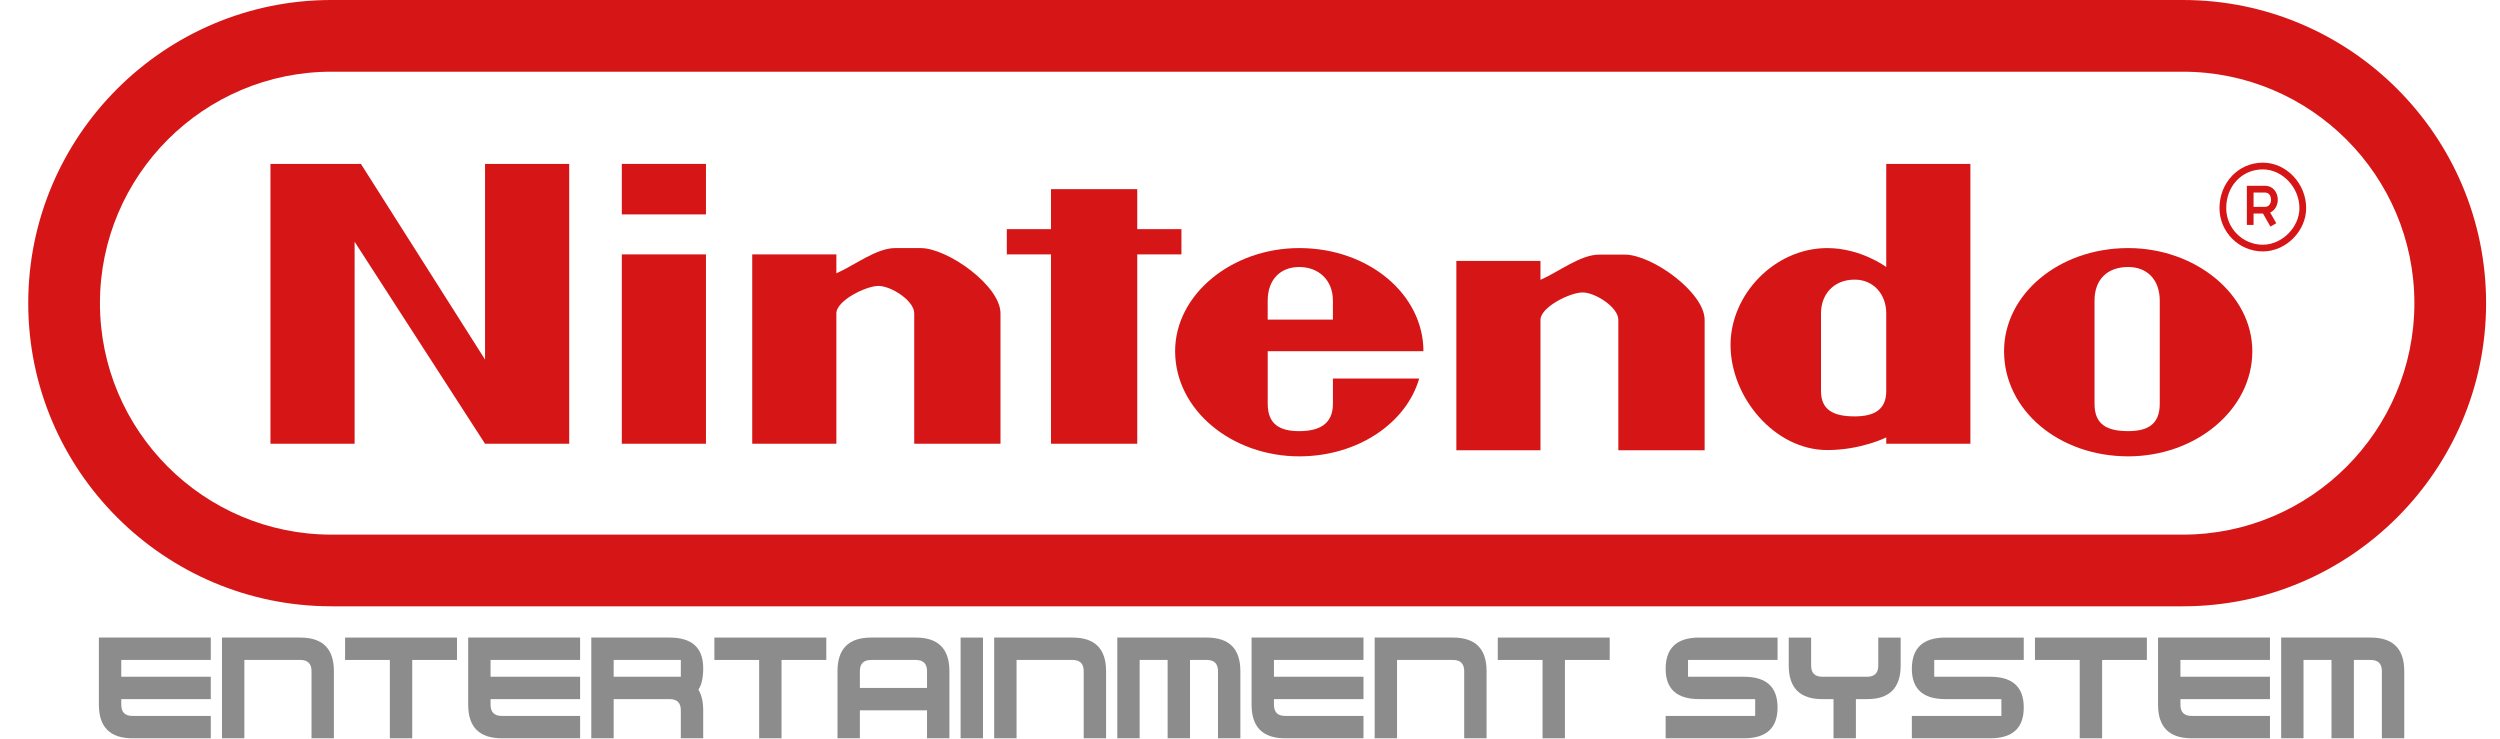
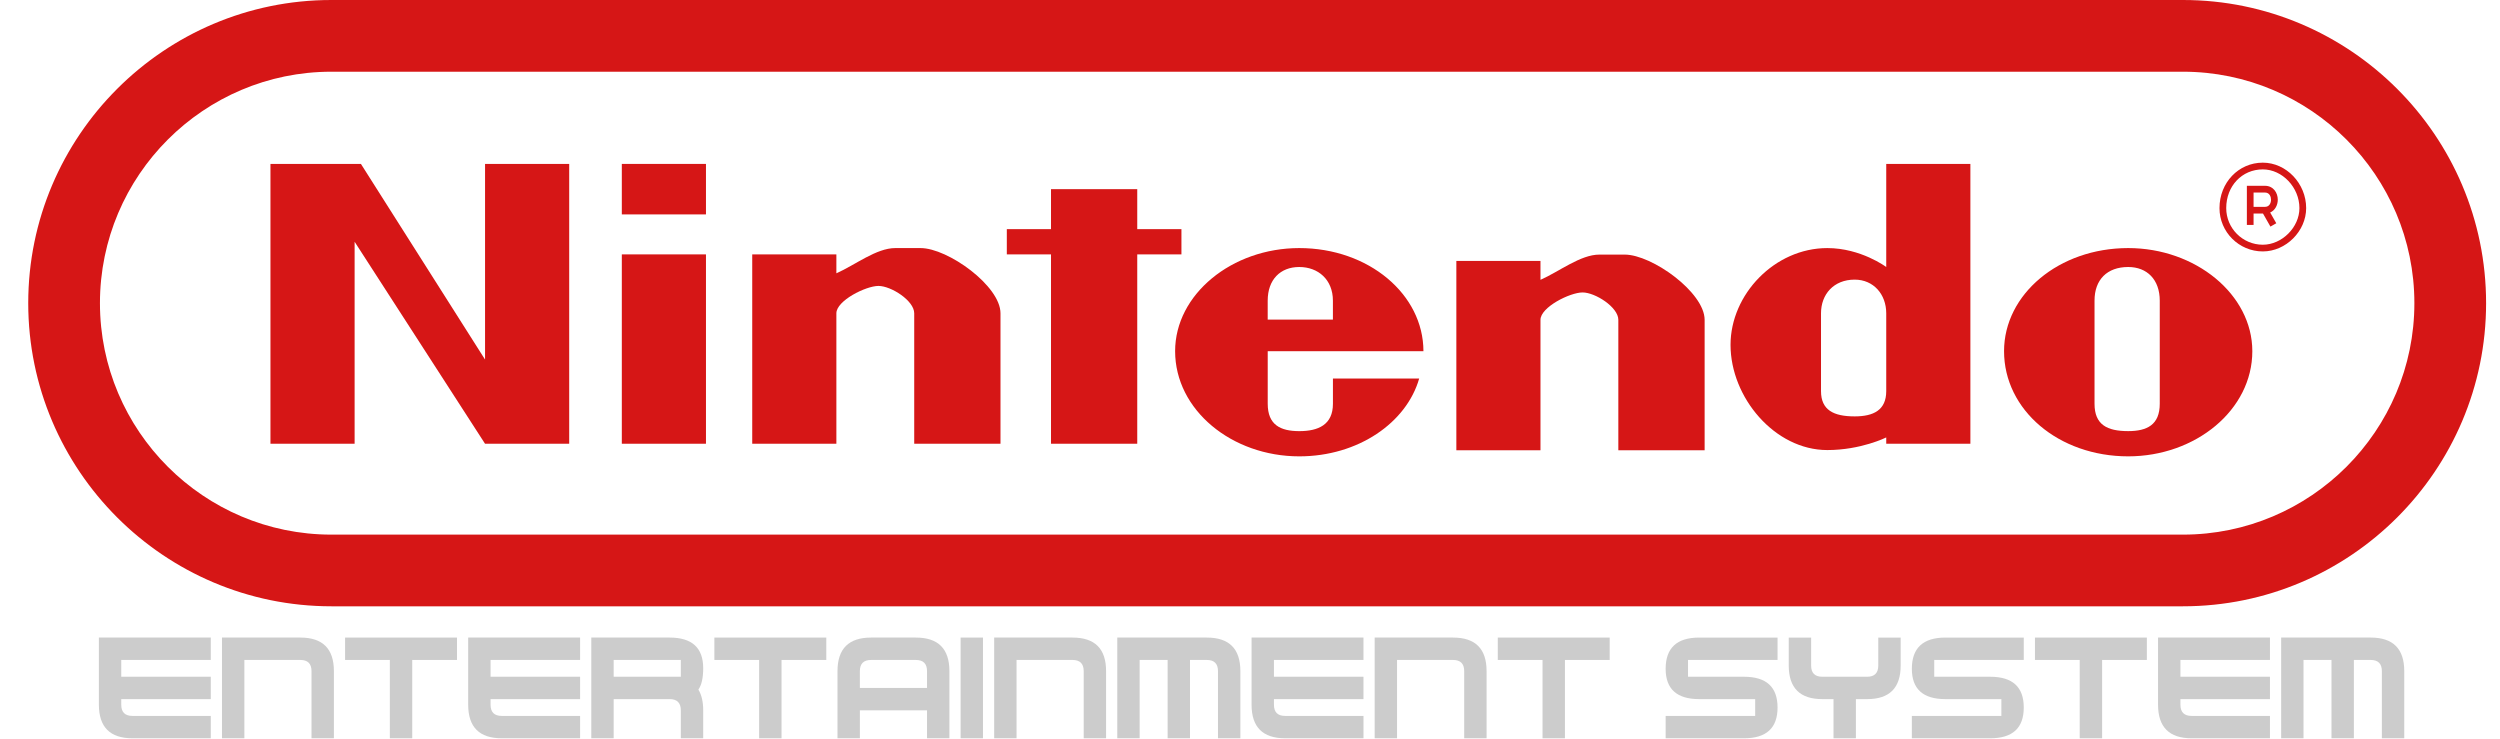
- <svg xmlns="http://www.w3.org/2000/svg" version="1.1" id="Ebene_1" x="0px" y="0px" width="290.5px" height="85.789px" viewBox="23.577 0 290.5 85.789" enable-background="new 23.577 0 290.5 85.789" xml:space="preserve">
+ <svg xmlns="http://www.w3.org/2000/svg" id="Ebene_1" x="0px" y="0px" width="290.5px" height="85.789px" viewBox="23.577 0 290.5 85.789">
  <g>
    <path fill="#D61616" d="M277.235,70.452H62.086c-19.423,0-35.228-15.804-35.228-35.228S42.665,0,62.086,0h215.146   c19.426,0,35.229,15.802,35.229,35.226C312.461,54.649,296.66,70.452,277.235,70.452z M62.086,8.333   c-14.829,0-26.895,12.063-26.895,26.895c0,14.828,12.064,26.895,26.895,26.895h215.146c14.826,0,26.896-12.065,26.896-26.895   c0-14.83-12.068-26.895-26.896-26.895H62.086z" />
    <path fill="#D61616" d="M89.718,51.562V19.047H79.94v22.735L65.516,19.047H55.004v32.515h9.779V28.093l15.154,23.469H89.718z" />
    <path fill="#D61616" d="M105.61,51.562V29.56h-9.778v22.002H105.61z" />
    <path fill="#D61616" d="M105.61,24.914v-5.867h-9.778v5.867H105.61z" />
    <path id="_x33_162" fill="#D61616" d="M139.834,51.562V36.403c0-3.178-6.112-7.577-9.289-7.577h-2.935   c-2.199,0-4.646,1.956-6.846,2.934V29.56h-9.778v22.002h9.778V36.403c0-1.467,3.422-3.178,4.891-3.178   c1.467,0,4.154,1.711,4.154,3.178v15.158L139.834,51.562L139.834,51.562z" />
    <path id="_x33_162_1_" fill="#D61616" d="M221.655,52.319V37.162c0-3.18-6.109-7.578-9.293-7.578h-2.932   c-2.201,0-4.646,1.956-6.849,2.933v-2.199h-9.776V52.32h9.776V37.162c0-1.467,3.425-3.18,4.892-3.18s4.154,1.713,4.154,3.18v15.156   H221.655z" />
    <path fill="#D61616" d="M155.725,51.562V29.56h5.135v-2.934h-5.135v-4.646h-10.021v4.646h-5.135v2.934h5.135v22.002H155.725z" />
    <path fill="#D61616" d="M174.549,28.826c-7.823,0-14.423,5.378-14.423,11.979c0,6.846,6.6,12.223,14.423,12.223   c6.846,0,12.469-3.91,13.936-9.045h-10.021v2.935c0,2.444-1.709,3.18-3.91,3.18c-2.199,0-3.668-0.734-3.668-3.18v-6.111h18.094   C188.975,34.205,182.619,28.826,174.549,28.826z M174.549,31.026c2.201,0,3.912,1.468,3.912,3.912v2.199h-7.578v-2.199   C170.883,32.493,172.35,31.026,174.549,31.026z" />
    <path fill="#D61616" d="M270.875,28.826c-8.07,0-14.427,5.378-14.427,11.979c0,6.846,6.354,12.223,14.427,12.223   c7.817,0,14.422-5.377,14.422-12.223C285.293,34.205,278.694,28.826,270.875,28.826z M270.875,31.026   c2.194,0,3.666,1.468,3.666,3.912v11.979c0,2.443-1.472,3.179-3.666,3.179c-2.445,0-3.914-0.734-3.914-3.179V34.938   C266.959,32.493,268.428,31.026,270.875,31.026z" />
    <path fill="#D61616" d="M242.758,19.047v11.979c0,0-2.937-2.199-6.849-2.199c-6.11,0-11.244,5.378-11.244,11.246   c0,6.111,5.136,12.224,11.244,12.224c3.912,0,6.849-1.467,6.849-1.467v0.731h9.778V19.047H242.758z M239.09,32.493   c2.198,0,3.668,1.712,3.668,3.912v9.045c0,2.2-1.47,2.934-3.668,2.934c-2.443,0-3.912-0.732-3.912-2.934v-9.045   C235.178,34.205,236.647,32.493,239.09,32.493z" />
    <g>
      <path fill="#D61616" d="M286.516,29.216c-2.773,0-5.035-2.258-5.035-5.035c0-2.959,2.213-5.28,5.035-5.28    c2.729,0,5.037,2.417,5.037,5.28C291.553,26.862,289.203,29.216,286.516,29.216z M286.516,19.683c-2.426,0-4.252,1.935-4.252,4.5    c0,2.344,1.908,4.254,4.252,4.254c2.229,0,4.254-2.027,4.254-4.254C290.77,21.784,288.787,19.683,286.516,19.683z M287.401,26.33    l-0.863-1.516h-1.096v1.321h-0.779V21.59h2.104c0.979,0,1.488,0.813,1.488,1.613c0,0.614-0.303,1.237-0.885,1.491l0.711,1.248    L287.401,26.33z M285.442,24.036h1.32c0.221,0,0.396-0.079,0.521-0.235c0.119-0.149,0.188-0.368,0.188-0.597    c0-0.312-0.15-0.832-0.709-0.832h-1.32V24.036L285.442,24.036z" />
    </g>
  </g>
  <g>
-     <path fill="#8C8C8C" d="M48.071,85.789h-9.103c-2.601,0-3.901-1.301-3.901-3.901v-7.803h13.004v2.602H37.667v1.95h10.403v2.601   H37.667v0.65c0,0.867,0.434,1.301,1.301,1.301h9.103V85.789z" />
-     <path fill="#8C8C8C" d="M49.372,85.789V74.085h9.103c2.601,0,3.901,1.301,3.901,3.901v7.803h-2.601v-7.803   c0-0.866-0.434-1.3-1.3-1.3h-6.502v9.103H49.372z" />
-     <path fill="#8C8C8C" d="M63.676,74.085H76.68v2.602h-5.202v9.103h-2.601v-9.103h-5.202V74.085z" />
-     <path fill="#8C8C8C" d="M90.984,85.789h-9.103c-2.601,0-3.901-1.301-3.901-3.901v-7.803h13.004v2.602H80.581v1.95h10.403v2.601   H80.581v0.65c0,0.867,0.434,1.301,1.301,1.301h9.103V85.789z" />
-     <path fill="#8C8C8C" d="M94.886,81.238v4.552h-2.601V74.085h9.103c2.601,0,3.901,1.188,3.901,3.563   c0,1.127-0.187,1.955-0.559,2.483c0.373,0.616,0.559,1.418,0.559,2.406v3.251h-2.601v-3.251c0-0.867-0.434-1.301-1.3-1.301H94.886z    M94.886,78.637h7.803v-1.95h-7.803V78.637z" />
-     <path fill="#8C8C8C" d="M106.589,74.085h13.004v2.602h-5.202v9.103h-2.601v-9.103h-5.202V74.085z" />
-     <path fill="#8C8C8C" d="M123.495,82.538v3.251h-2.601v-7.803c0-2.601,1.3-3.901,3.901-3.901h5.202c2.601,0,3.901,1.301,3.901,3.901   v7.803h-2.601v-3.251H123.495z M131.297,79.938v-1.951c0-0.866-0.434-1.3-1.3-1.3h-5.202c-0.867,0-1.301,0.434-1.301,1.3v1.951   H131.297z" />
-     <path fill="#8C8C8C" d="M135.199,85.789V74.085h2.601v11.704H135.199z" />
-     <path fill="#8C8C8C" d="M139.1,85.789V74.085h9.103c2.601,0,3.901,1.301,3.901,3.901v7.803h-2.601v-7.803   c0-0.866-0.434-1.3-1.3-1.3h-6.502v9.103H139.1z" />
-     <path fill="#8C8C8C" d="M153.404,85.789V74.085h10.403c2.602,0,3.901,1.301,3.901,3.901v7.803h-2.601v-7.803   c0-0.866-0.434-1.3-1.301-1.3h-1.95v9.103h-2.601v-9.103h-3.251v9.103H153.404z" />
-     <path fill="#8C8C8C" d="M182.013,85.789h-9.103c-2.601,0-3.901-1.301-3.901-3.901v-7.803h13.004v2.602H171.61v1.95h10.403v2.601   H171.61v0.65c0,0.867,0.434,1.301,1.301,1.301h9.103V85.789z" />
-     <path fill="#8C8C8C" d="M183.314,85.789V74.085h9.103c2.602,0,3.901,1.301,3.901,3.901v7.803h-2.601v-7.803   c0-0.866-0.434-1.3-1.301-1.3h-6.502v9.103H183.314z" />
-     <path fill="#8C8C8C" d="M197.619,74.085h13.004v2.602h-5.201v9.103h-2.602v-9.103h-5.201V74.085z" />
-     <path fill="#8C8C8C" d="M217.125,83.189h10.403v-1.951h-6.502c-2.601,0-3.901-1.175-3.901-3.523c0-2.419,1.301-3.629,3.901-3.629   h9.103v2.602h-10.403v1.95h6.502c2.602,0,3.901,1.192,3.901,3.576s-1.3,3.576-3.901,3.576h-9.103V83.189z" />
-     <path fill="#8C8C8C" d="M236.63,81.238h-1.3c-2.601,0-3.901-1.3-3.901-3.901v-3.251h2.601v3.251c0,0.867,0.434,1.301,1.301,1.301   h5.201c0.867,0,1.301-0.434,1.301-1.301v-3.251h2.601v3.251c0,2.602-1.3,3.901-3.901,3.901h-1.3v4.552h-2.602V81.238z" />
-     <path fill="#8C8C8C" d="M245.734,83.189h10.403v-1.951h-6.502c-2.601,0-3.901-1.175-3.901-3.523c0-2.419,1.301-3.629,3.901-3.629   h9.103v2.602h-10.403v1.95h6.502c2.602,0,3.901,1.192,3.901,3.576s-1.3,3.576-3.901,3.576h-9.103V83.189z" />
-     <path fill="#8C8C8C" d="M260.039,74.085h13.004v2.602h-5.201v9.103h-2.602v-9.103h-5.201V74.085z" />
-     <path fill="#8C8C8C" d="M287.346,85.789h-9.103c-2.601,0-3.901-1.301-3.901-3.901v-7.803h13.004v2.602h-10.403v1.95h10.403v2.601   h-10.403v0.65c0,0.867,0.434,1.301,1.301,1.301h9.103V85.789z" />
-     <path fill="#8C8C8C" d="M288.647,85.789V74.085h10.403c2.601,0,3.901,1.301,3.901,3.901v7.803h-2.601v-7.803   c0-0.866-0.434-1.3-1.301-1.3h-1.95v9.103h-2.602v-9.103h-3.251v9.103H288.647z" />
+     <path d="M48.071,85.789h-9.103c-2.601,0-3.901-1.301-3.901-3.901v-7.803h13.004v2.602H37.667v1.95h10.403v2.601   H37.667v0.65c0,0.867,0.434,1.301,1.301,1.301h9.103V85.789z" style="fill: rgb(204, 204, 204);" />
+     <path d="M49.372,85.789V74.085h9.103c2.601,0,3.901,1.301,3.901,3.901v7.803h-2.601v-7.803   c0-0.866-0.434-1.3-1.3-1.3h-6.502v9.103H49.372z" style="fill: rgb(204, 204, 204);" />
+     <path d="M63.676,74.085H76.68v2.602h-5.202v9.103h-2.601v-9.103h-5.202V74.085z" style="fill: rgb(204, 204, 204);" />
+     <path d="M90.984,85.789h-9.103c-2.601,0-3.901-1.301-3.901-3.901v-7.803h13.004v2.602H80.581v1.95h10.403v2.601   H80.581v0.65c0,0.867,0.434,1.301,1.301,1.301h9.103V85.789z" style="fill: rgb(204, 204, 204);" />
+     <path d="M94.886,81.238v4.552h-2.601V74.085h9.103c2.601,0,3.901,1.188,3.901,3.563   c0,1.127-0.187,1.955-0.559,2.483c0.373,0.616,0.559,1.418,0.559,2.406v3.251h-2.601v-3.251c0-0.867-0.434-1.301-1.3-1.301H94.886z    M94.886,78.637h7.803v-1.95h-7.803V78.637z" style="fill: rgb(204, 204, 204);" />
+     <path d="M106.589,74.085h13.004v2.602h-5.202v9.103h-2.601v-9.103h-5.202V74.085z" style="fill: rgb(204, 204, 204);" />
+     <path d="M123.495,82.538v3.251h-2.601v-7.803c0-2.601,1.3-3.901,3.901-3.901h5.202c2.601,0,3.901,1.301,3.901,3.901   v7.803h-2.601v-3.251H123.495z M131.297,79.938v-1.951c0-0.866-0.434-1.3-1.3-1.3h-5.202c-0.867,0-1.301,0.434-1.301,1.3v1.951   H131.297z" style="fill: rgb(204, 204, 204);" />
+     <path d="M135.199,85.789V74.085h2.601v11.704H135.199z" style="fill: rgb(204, 204, 204);" />
+     <path d="M139.1,85.789V74.085h9.103c2.601,0,3.901,1.301,3.901,3.901v7.803h-2.601v-7.803   c0-0.866-0.434-1.3-1.3-1.3h-6.502v9.103H139.1z" style="fill: rgb(204, 204, 204);" />
+     <path d="M153.404,85.789V74.085h10.403c2.602,0,3.901,1.301,3.901,3.901v7.803h-2.601v-7.803   c0-0.866-0.434-1.3-1.301-1.3h-1.95v9.103h-2.601v-9.103h-3.251v9.103H153.404z" style="fill: rgb(204, 204, 204);" />
+     <path d="M182.013,85.789h-9.103c-2.601,0-3.901-1.301-3.901-3.901v-7.803h13.004v2.602H171.61v1.95h10.403v2.601   H171.61v0.65c0,0.867,0.434,1.301,1.301,1.301h9.103V85.789z" style="fill: rgb(204, 204, 204);" />
+     <path d="M183.314,85.789V74.085h9.103c2.602,0,3.901,1.301,3.901,3.901v7.803h-2.601v-7.803   c0-0.866-0.434-1.3-1.301-1.3h-6.502v9.103H183.314z" style="fill: rgb(204, 204, 204);" />
+     <path d="M197.619,74.085h13.004v2.602h-5.201v9.103h-2.602v-9.103h-5.201V74.085z" style="fill: rgb(204, 204, 204);" />
+     <path d="M217.125,83.189h10.403v-1.951h-6.502c-2.601,0-3.901-1.175-3.901-3.523c0-2.419,1.301-3.629,3.901-3.629   h9.103v2.602h-10.403v1.95h6.502c2.602,0,3.901,1.192,3.901,3.576s-1.3,3.576-3.901,3.576h-9.103V83.189z" style="fill: rgb(204, 204, 204);" />
+     <path d="M236.63,81.238h-1.3c-2.601,0-3.901-1.3-3.901-3.901v-3.251h2.601v3.251c0,0.867,0.434,1.301,1.301,1.301   h5.201c0.867,0,1.301-0.434,1.301-1.301v-3.251h2.601v3.251c0,2.602-1.3,3.901-3.901,3.901h-1.3v4.552h-2.602V81.238z" style="fill: rgb(204, 204, 204);" />
+     <path d="M245.734,83.189h10.403v-1.951h-6.502c-2.601,0-3.901-1.175-3.901-3.523c0-2.419,1.301-3.629,3.901-3.629   h9.103v2.602h-10.403v1.95h6.502c2.602,0,3.901,1.192,3.901,3.576s-1.3,3.576-3.901,3.576h-9.103V83.189z" style="fill: rgb(204, 204, 204);" />
+     <path d="M260.039,74.085h13.004v2.602h-5.201v9.103h-2.602v-9.103h-5.201V74.085z" style="fill: rgb(204, 204, 204);" />
+     <path d="M287.346,85.789h-9.103c-2.601,0-3.901-1.301-3.901-3.901v-7.803h13.004v2.602h-10.403v1.95h10.403v2.601   h-10.403v0.65c0,0.867,0.434,1.301,1.301,1.301h9.103V85.789z" style="fill: rgb(204, 204, 204);" />
+     <path d="M288.647,85.789V74.085h10.403c2.601,0,3.901,1.301,3.901,3.901v7.803h-2.601v-7.803   c0-0.866-0.434-1.3-1.301-1.3h-1.95v9.103h-2.602v-9.103h-3.251v9.103H288.647z" style="fill: rgb(204, 204, 204);" />
  </g>
</svg>
